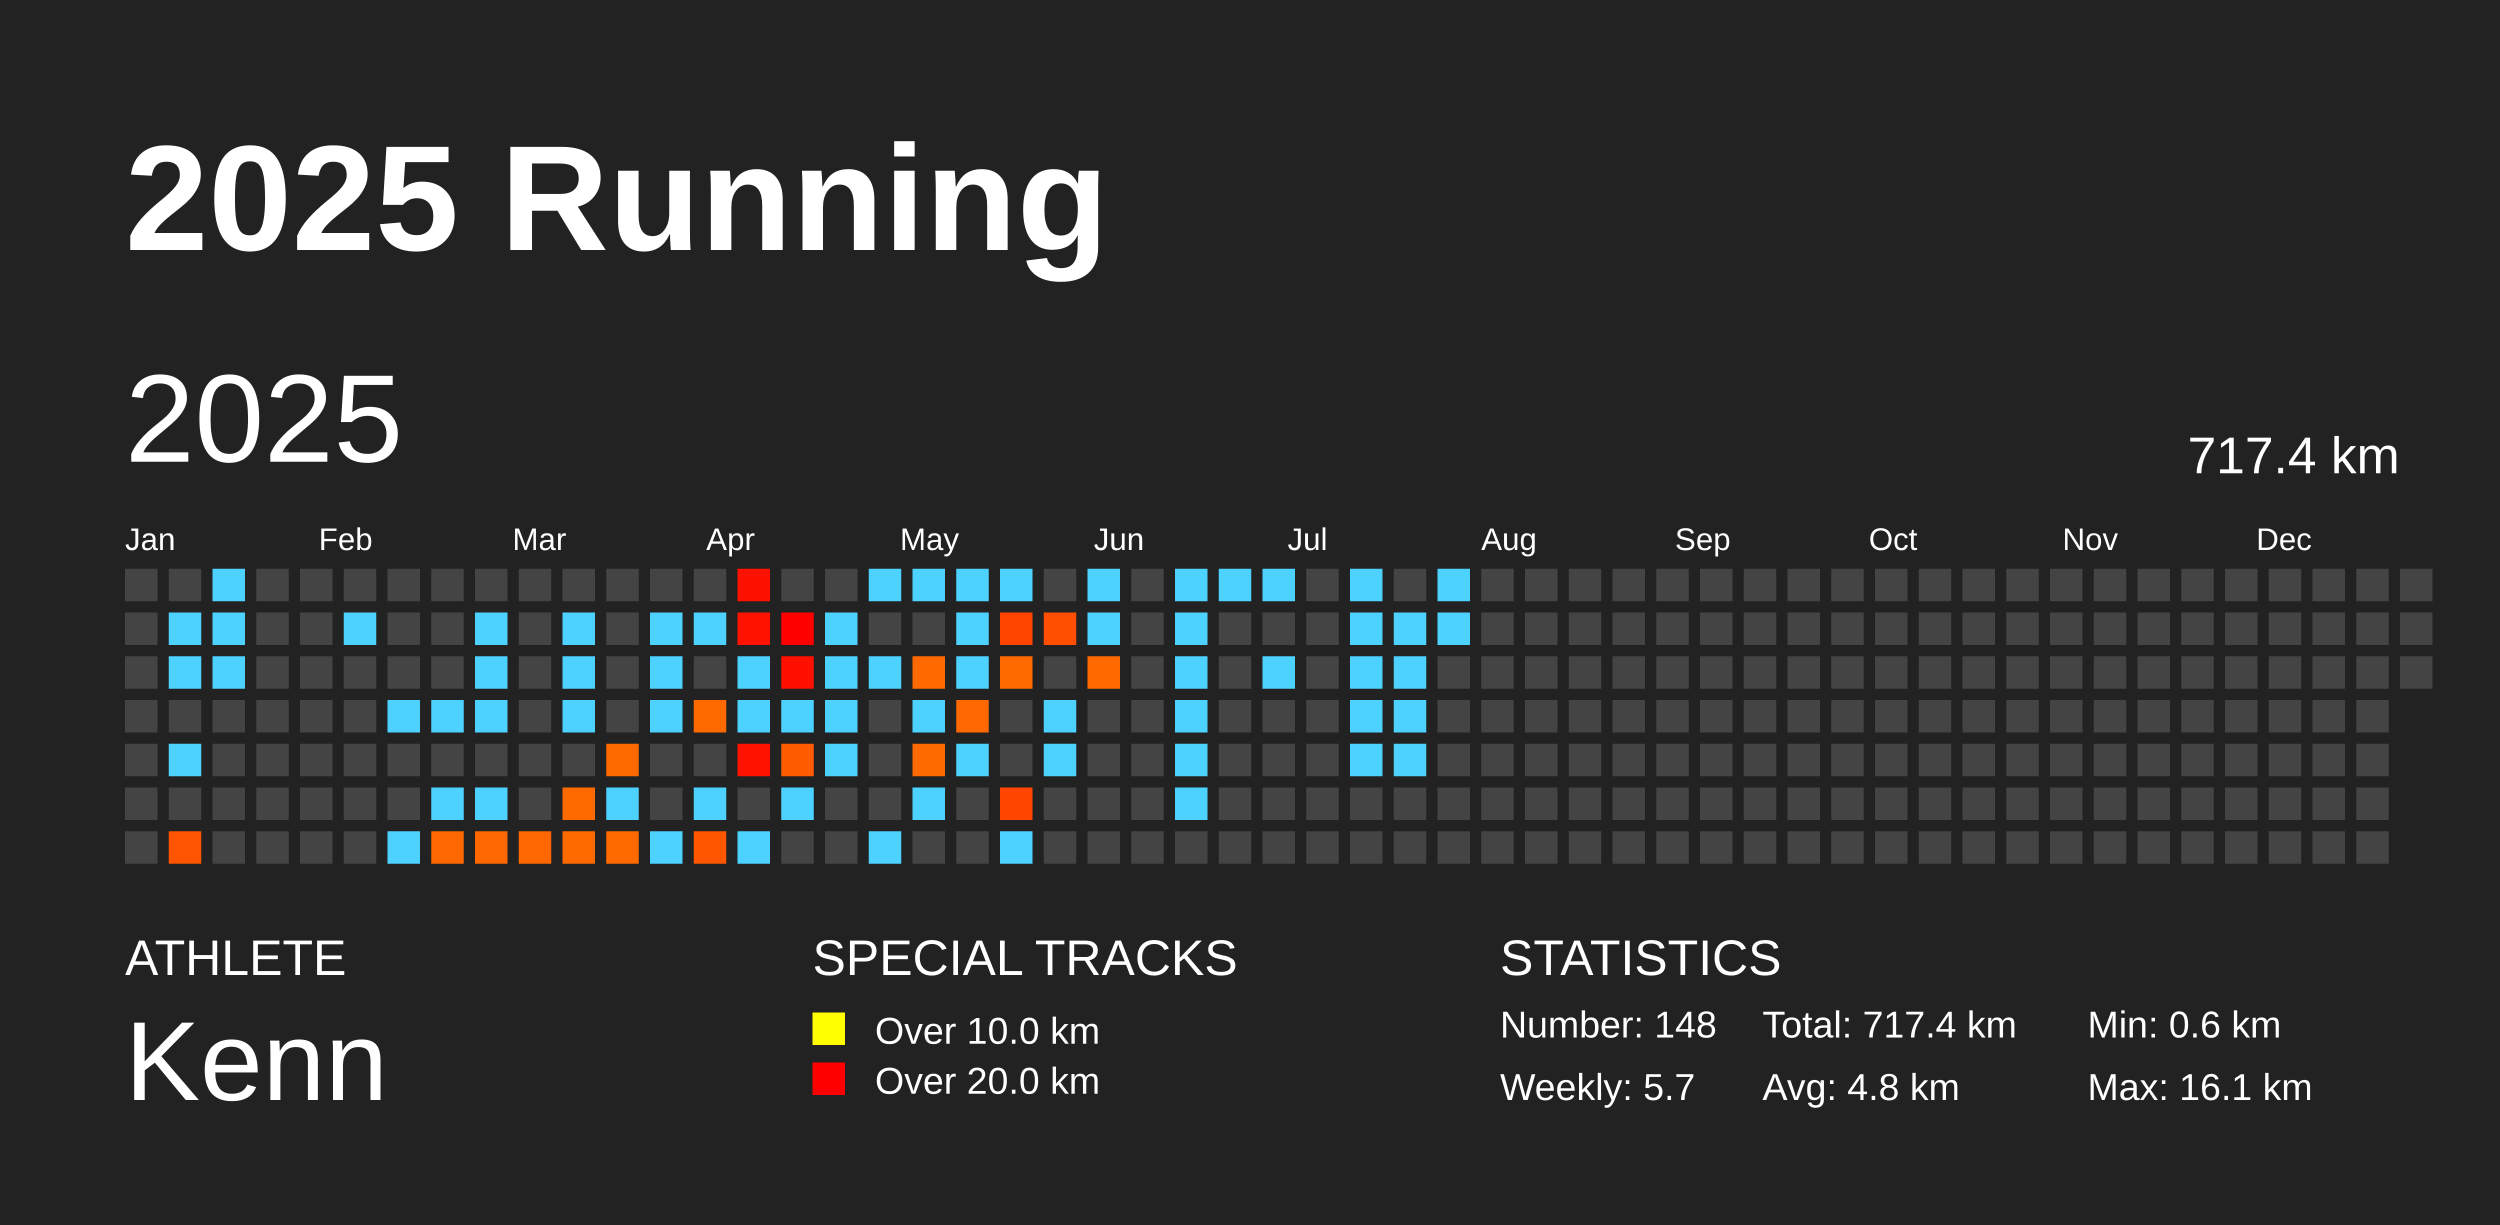
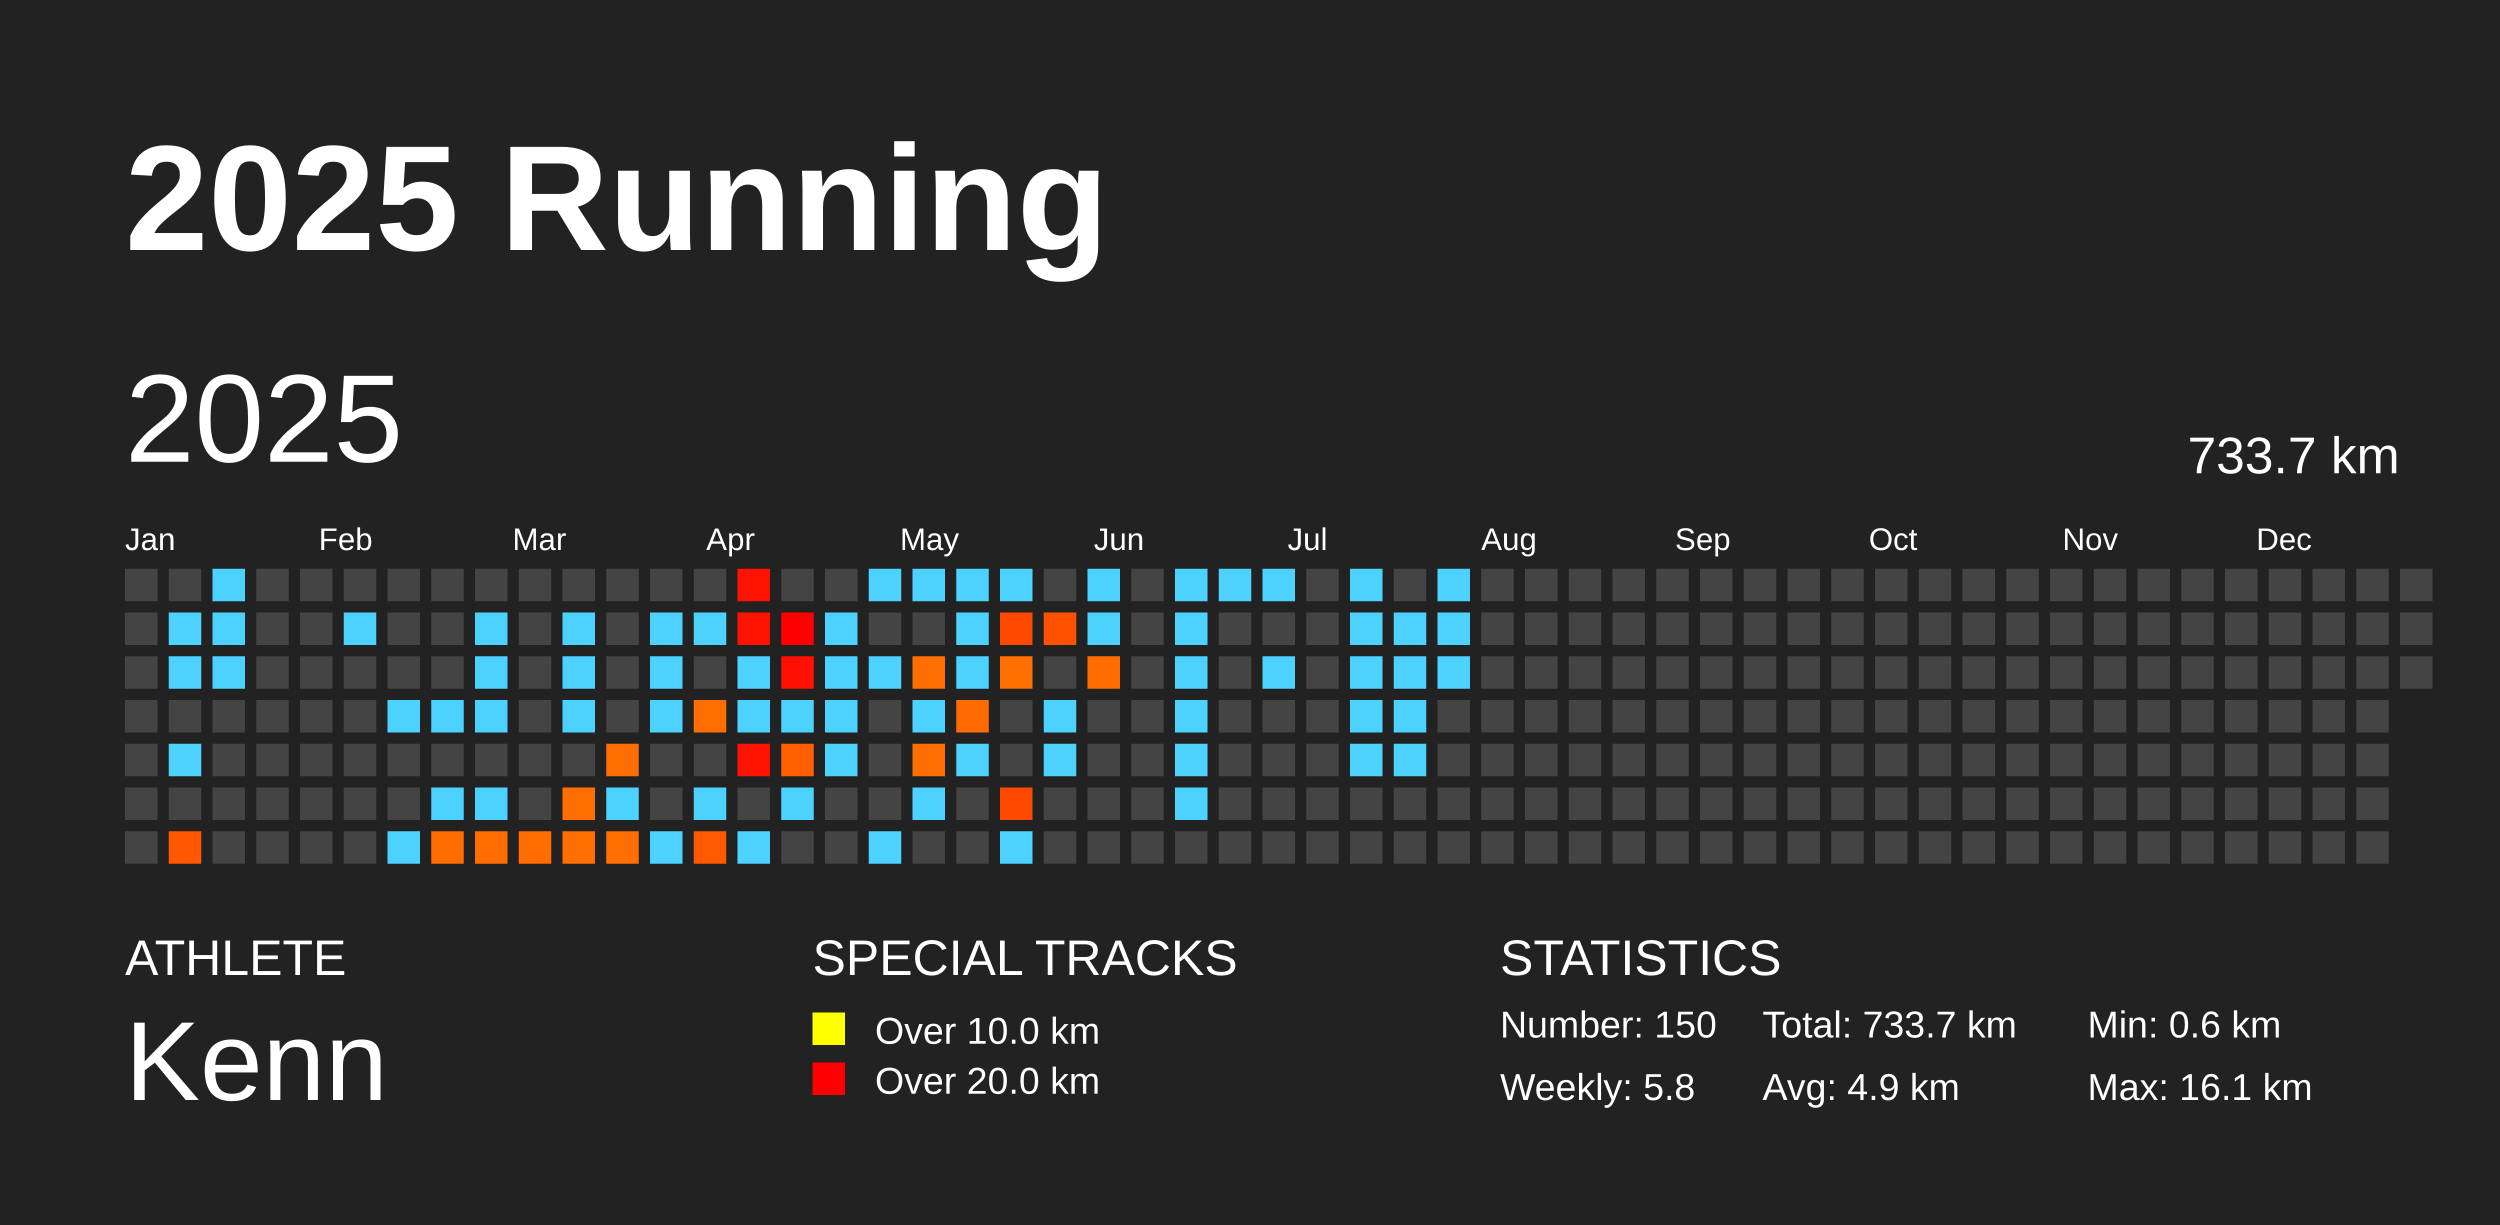
<svg xmlns="http://www.w3.org/2000/svg" baseProfile="full" height="98mm" version="1.1" viewBox="0,0,200,98" width="200mm">
  <defs />
  <rect fill="#222222" height="98" width="200" x="0" y="0" />
  <text fill="#FFFFFF" style="font-size:12px; font-family:Arial; font-weight:bold;" x="10" y="20">2025 Running</text>
  <text fill="#FFFFFF" style="font-size:4px; font-family:Arial" x="10" y="78">ATHLETE</text>
  <text fill="#FFFFFF" style="font-size:9px; font-family:Arial" x="10" y="88">Kenn</text>
  <text fill="#FFFFFF" style="font-size:4px; font-family:Arial" x="65" y="78">SPECIAL TRACKS</text>
  <rect fill="yellow" height="2.6" width="2.6" x="65" y="81" />
  <text fill="#FFFFFF" style="font-size:3px; font-family:Arial" x="70" y="83.5">Over 10.0 km</text>
  <rect fill="red" height="2.6" width="2.6" x="65" y="85" />
  <text fill="#FFFFFF" style="font-size:3px; font-family:Arial" x="70" y="87.5">Over 20.0 km</text>
  <text fill="#FFFFFF" style="font-size:4px; font-family:Arial" x="120" y="78">STATISTICS</text>
-   <text fill="#FFFFFF" style="font-size:3px; font-family:Arial" x="120" y="83">Number: 148</text>
-   <text fill="#FFFFFF" style="font-size:3px; font-family:Arial" x="120" y="88">Weekly: 5.7</text>
-   <text fill="#FFFFFF" style="font-size:3px; font-family:Arial" x="141" y="83">Total: 717.4 km</text>
-   <text fill="#FFFFFF" style="font-size:3px; font-family:Arial" x="141" y="88">Avg: 4.8 km</text>
+   <text fill="#FFFFFF" style="font-size:3px; font-family:Arial" x="120" y="83">Number: 150</text>
+   <text fill="#FFFFFF" style="font-size:3px; font-family:Arial" x="120" y="88">Weekly: 5.8</text>
+   <text fill="#FFFFFF" style="font-size:3px; font-family:Arial" x="141" y="83">Total: 733.7 km</text>
+   <text fill="#FFFFFF" style="font-size:3px; font-family:Arial" x="141" y="88">Avg: 4.9 km</text>
  <text fill="#FFFFFF" style="font-size:3px; font-family:Arial" x="167" y="83">Min: 0.6 km</text>
  <text fill="#FFFFFF" style="font-size:3px; font-family:Arial" x="167" y="88">Max: 16.1 km</text>
  <text dominant-baseline="hanging" fill="#FFFFFF" style="font-size:10.0px; font-family:Arial;" x="10" y="30">2025</text>
-   <text dominant-baseline="hanging" fill="#FFFFFF" style="font-size:4.125px; font-family:Arial;" x="175" y="35">717.4 km</text>
+   <text dominant-baseline="hanging" fill="#FFFFFF" style="font-size:4.125px; font-family:Arial;" x="175" y="35">733.7 km</text>
  <text fill="#FFFFFF" style="font-size:2.5px; font-family:Arial" x="10.0" y="44">Jan</text>
  <text fill="#FFFFFF" style="font-size:2.5px; font-family:Arial" x="25.5" y="44">Feb</text>
  <text fill="#FFFFFF" style="font-size:2.5px; font-family:Arial" x="41.0" y="44">Mar</text>
  <text fill="#FFFFFF" style="font-size:2.5px; font-family:Arial" x="56.5" y="44">Apr</text>
  <text fill="#FFFFFF" style="font-size:2.5px; font-family:Arial" x="72.0" y="44">May</text>
  <text fill="#FFFFFF" style="font-size:2.5px; font-family:Arial" x="87.5" y="44">Jun</text>
  <text fill="#FFFFFF" style="font-size:2.5px; font-family:Arial" x="103.0" y="44">Jul</text>
  <text fill="#FFFFFF" style="font-size:2.5px; font-family:Arial" x="118.5" y="44">Aug</text>
  <text fill="#FFFFFF" style="font-size:2.5px; font-family:Arial" x="134.0" y="44">Sep</text>
  <text fill="#FFFFFF" style="font-size:2.5px; font-family:Arial" x="149.5" y="44">Oct</text>
  <text fill="#FFFFFF" style="font-size:2.5px; font-family:Arial" x="165.0" y="44">Nov</text>
  <text fill="#FFFFFF" style="font-size:2.5px; font-family:Arial" x="180.5" y="44">Dec</text>
  <rect fill="#444444" height="2.6" width="2.6" x="10.0" y="45.5" />
  <rect fill="#444444" height="2.6" width="2.6" x="10.0" y="49.0" />
  <rect fill="#444444" height="2.6" width="2.6" x="10.0" y="52.5" />
  <rect fill="#444444" height="2.6" width="2.6" x="10.0" y="56.0" />
  <rect fill="#444444" height="2.6" width="2.6" x="10.0" y="59.5" />
  <rect fill="#444444" height="2.6" width="2.6" x="10.0" y="63.0" />
  <rect fill="#444444" height="2.6" width="2.6" x="10.0" y="66.5" />
  <rect fill="#444444" height="2.6" width="2.6" x="13.5" y="45.5" />
  <rect fill="#4dd2ff" height="2.6" width="2.6" x="13.5" y="49.0" />
  <rect fill="#4dd2ff" height="2.6" width="2.6" x="13.5" y="52.5" />
  <rect fill="#444444" height="2.6" width="2.6" x="13.5" y="56.0" />
  <rect fill="#4dd2ff" height="2.6" width="2.6" x="13.5" y="59.5" />
  <rect fill="#444444" height="2.6" width="2.6" x="13.5" y="63.0" />
-   <rect fill="#ff5400" height="2.6" width="2.6" x="13.5" y="66.5" />
+   <rect fill="#ff5800" height="2.6" width="2.6" x="13.5" y="66.5" />
  <rect fill="#4dd2ff" height="2.6" width="2.6" x="17.0" y="45.5" />
  <rect fill="#4dd2ff" height="2.6" width="2.6" x="17.0" y="49.0" />
  <rect fill="#4dd2ff" height="2.6" width="2.6" x="17.0" y="52.5" />
  <rect fill="#444444" height="2.6" width="2.6" x="17.0" y="56.0" />
  <rect fill="#444444" height="2.6" width="2.6" x="17.0" y="59.5" />
  <rect fill="#444444" height="2.6" width="2.6" x="17.0" y="63.0" />
  <rect fill="#444444" height="2.6" width="2.6" x="17.0" y="66.5" />
  <rect fill="#444444" height="2.6" width="2.6" x="20.5" y="45.5" />
  <rect fill="#444444" height="2.6" width="2.6" x="20.5" y="49.0" />
  <rect fill="#444444" height="2.6" width="2.6" x="20.5" y="52.5" />
  <rect fill="#444444" height="2.6" width="2.6" x="20.5" y="56.0" />
  <rect fill="#444444" height="2.6" width="2.6" x="20.5" y="59.5" />
  <rect fill="#444444" height="2.6" width="2.6" x="20.5" y="63.0" />
  <rect fill="#444444" height="2.6" width="2.6" x="20.5" y="66.5" />
  <rect fill="#444444" height="2.6" width="2.6" x="24.0" y="45.5" />
  <rect fill="#444444" height="2.6" width="2.6" x="24.0" y="49.0" />
  <rect fill="#444444" height="2.6" width="2.6" x="24.0" y="52.5" />
  <rect fill="#444444" height="2.6" width="2.6" x="24.0" y="56.0" />
  <rect fill="#444444" height="2.6" width="2.6" x="24.0" y="59.5" />
  <rect fill="#444444" height="2.6" width="2.6" x="24.0" y="63.0" />
  <rect fill="#444444" height="2.6" width="2.6" x="24.0" y="66.5" />
  <rect fill="#444444" height="2.6" width="2.6" x="27.5" y="45.5" />
  <rect fill="#4dd2ff" height="2.6" width="2.6" x="27.5" y="49.0" />
  <rect fill="#444444" height="2.6" width="2.6" x="27.5" y="52.5" />
  <rect fill="#444444" height="2.6" width="2.6" x="27.5" y="56.0" />
  <rect fill="#444444" height="2.6" width="2.6" x="27.5" y="59.5" />
  <rect fill="#444444" height="2.6" width="2.6" x="27.5" y="63.0" />
  <rect fill="#444444" height="2.6" width="2.6" x="27.5" y="66.5" />
  <rect fill="#444444" height="2.6" width="2.6" x="31.0" y="45.5" />
  <rect fill="#444444" height="2.6" width="2.6" x="31.0" y="49.0" />
  <rect fill="#444444" height="2.6" width="2.6" x="31.0" y="52.5" />
  <rect fill="#4dd2ff" height="2.6" width="2.6" x="31.0" y="56.0" />
  <rect fill="#444444" height="2.6" width="2.6" x="31.0" y="59.5" />
  <rect fill="#444444" height="2.6" width="2.6" x="31.0" y="63.0" />
  <rect fill="#4dd2ff" height="2.6" width="2.6" x="31.0" y="66.5" />
  <rect fill="#444444" height="2.6" width="2.6" x="34.5" y="45.5" />
  <rect fill="#444444" height="2.6" width="2.6" x="34.5" y="49.0" />
  <rect fill="#444444" height="2.6" width="2.6" x="34.5" y="52.5" />
  <rect fill="#4dd2ff" height="2.6" width="2.6" x="34.5" y="56.0" />
  <rect fill="#444444" height="2.6" width="2.6" x="34.5" y="59.5" />
  <rect fill="#4dd2ff" height="2.6" width="2.6" x="34.5" y="63.0" />
-   <rect fill="#ff6700" height="2.6" width="2.6" x="34.5" y="66.5" />
+   <rect fill="#ff6c00" height="2.6" width="2.6" x="34.5" y="66.5" />
  <rect fill="#444444" height="2.6" width="2.6" x="38.0" y="45.5" />
  <rect fill="#4dd2ff" height="2.6" width="2.6" x="38.0" y="49.0" />
  <rect fill="#4dd2ff" height="2.6" width="2.6" x="38.0" y="52.5" />
  <rect fill="#4dd2ff" height="2.6" width="2.6" x="38.0" y="56.0" />
  <rect fill="#444444" height="2.6" width="2.6" x="38.0" y="59.5" />
  <rect fill="#4dd2ff" height="2.6" width="2.6" x="38.0" y="63.0" />
-   <rect fill="#ff6800" height="2.6" width="2.6" x="38.0" y="66.5" />
+   <rect fill="#ff6d00" height="2.6" width="2.6" x="38.0" y="66.5" />
  <rect fill="#444444" height="2.6" width="2.6" x="41.5" y="45.5" />
  <rect fill="#444444" height="2.6" width="2.6" x="41.5" y="49.0" />
  <rect fill="#444444" height="2.6" width="2.6" x="41.5" y="52.5" />
  <rect fill="#444444" height="2.6" width="2.6" x="41.5" y="56.0" />
  <rect fill="#444444" height="2.6" width="2.6" x="41.5" y="59.5" />
  <rect fill="#444444" height="2.6" width="2.6" x="41.5" y="63.0" />
-   <rect fill="#ff6800" height="2.6" width="2.6" x="41.5" y="66.5" />
+   <rect fill="#ff6c00" height="2.6" width="2.6" x="41.5" y="66.5" />
  <rect fill="#444444" height="2.6" width="2.6" x="45.0" y="45.5" />
  <rect fill="#4dd2ff" height="2.6" width="2.6" x="45.0" y="49.0" />
  <rect fill="#4dd2ff" height="2.6" width="2.6" x="45.0" y="52.5" />
  <rect fill="#4dd2ff" height="2.6" width="2.6" x="45.0" y="56.0" />
  <rect fill="#444444" height="2.6" width="2.6" x="45.0" y="59.5" />
-   <rect fill="#ff6a00" height="2.6" width="2.6" x="45.0" y="63.0" />
-   <rect fill="#ff6a00" height="2.6" width="2.6" x="45.0" y="66.5" />
+   <rect fill="#ff6e00" height="2.6" width="2.6" x="45.0" y="63.0" />
+   <rect fill="#ff6e00" height="2.6" width="2.6" x="45.0" y="66.5" />
  <rect fill="#444444" height="2.6" width="2.6" x="48.5" y="45.5" />
  <rect fill="#444444" height="2.6" width="2.6" x="48.5" y="49.0" />
  <rect fill="#444444" height="2.6" width="2.6" x="48.5" y="52.5" />
  <rect fill="#444444" height="2.6" width="2.6" x="48.5" y="56.0" />
-   <rect fill="#ff6a00" height="2.6" width="2.6" x="48.5" y="59.5" />
+   <rect fill="#ff6e00" height="2.6" width="2.6" x="48.5" y="59.5" />
  <rect fill="#4dd2ff" height="2.6" width="2.6" x="48.5" y="63.0" />
-   <rect fill="#ff6a00" height="2.6" width="2.6" x="48.5" y="66.5" />
+   <rect fill="#ff6e00" height="2.6" width="2.6" x="48.5" y="66.5" />
  <rect fill="#444444" height="2.6" width="2.6" x="52.0" y="45.5" />
  <rect fill="#4dd2ff" height="2.6" width="2.6" x="52.0" y="49.0" />
  <rect fill="#4dd2ff" height="2.6" width="2.6" x="52.0" y="52.5" />
  <rect fill="#4dd2ff" height="2.6" width="2.6" x="52.0" y="56.0" />
  <rect fill="#444444" height="2.6" width="2.6" x="52.0" y="59.5" />
  <rect fill="#444444" height="2.6" width="2.6" x="52.0" y="63.0" />
  <rect fill="#4dd2ff" height="2.6" width="2.6" x="52.0" y="66.5" />
  <rect fill="#444444" height="2.6" width="2.6" x="55.5" y="45.5" />
  <rect fill="#4dd2ff" height="2.6" width="2.6" x="55.5" y="49.0" />
  <rect fill="#444444" height="2.6" width="2.6" x="55.5" y="52.5" />
-   <rect fill="#ff6a00" height="2.6" width="2.6" x="55.5" y="56.0" />
+   <rect fill="#ff6e00" height="2.6" width="2.6" x="55.5" y="56.0" />
  <rect fill="#444444" height="2.6" width="2.6" x="55.5" y="59.5" />
  <rect fill="#4dd2ff" height="2.6" width="2.6" x="55.5" y="63.0" />
-   <rect fill="#ff5700" height="2.6" width="2.6" x="55.5" y="66.5" />
-   <rect fill="#ff1100" height="2.6" width="2.6" x="59.0" y="45.5" />
-   <rect fill="#ff1200" height="2.6" width="2.6" x="59.0" y="49.0" />
+   <rect fill="#ff5a00" height="2.6" width="2.6" x="55.5" y="66.5" />
+   <rect fill="#ff1200" height="2.6" width="2.6" x="59.0" y="45.5" />
+   <rect fill="#ff1300" height="2.6" width="2.6" x="59.0" y="49.0" />
  <rect fill="#4dd2ff" height="2.6" width="2.6" x="59.0" y="52.5" />
  <rect fill="#4dd2ff" height="2.6" width="2.6" x="59.0" y="56.0" />
-   <rect fill="#ff1200" height="2.6" width="2.6" x="59.0" y="59.5" />
+   <rect fill="#ff1300" height="2.6" width="2.6" x="59.0" y="59.5" />
  <rect fill="#444444" height="2.6" width="2.6" x="59.0" y="63.0" />
  <rect fill="#4dd2ff" height="2.6" width="2.6" x="59.0" y="66.5" />
  <rect fill="#444444" height="2.6" width="2.6" x="62.5" y="45.5" />
  <rect fill="#ff0000" height="2.6" width="2.6" x="62.5" y="49.0" />
  <rect fill="#ff1000" height="2.6" width="2.6" x="62.5" y="52.5" />
  <rect fill="#4dd2ff" height="2.6" width="2.6" x="62.5" y="56.0" />
-   <rect fill="#ff5b00" height="2.6" width="2.6" x="62.5" y="59.5" />
+   <rect fill="#ff5f00" height="2.6" width="2.6" x="62.5" y="59.5" />
  <rect fill="#4dd2ff" height="2.6" width="2.6" x="62.5" y="63.0" />
  <rect fill="#444444" height="2.6" width="2.6" x="62.5" y="66.5" />
  <rect fill="#444444" height="2.6" width="2.6" x="66.0" y="45.5" />
  <rect fill="#4dd2ff" height="2.6" width="2.6" x="66.0" y="49.0" />
  <rect fill="#4dd2ff" height="2.6" width="2.6" x="66.0" y="52.5" />
  <rect fill="#4dd2ff" height="2.6" width="2.6" x="66.0" y="56.0" />
  <rect fill="#4dd2ff" height="2.6" width="2.6" x="66.0" y="59.5" />
  <rect fill="#444444" height="2.6" width="2.6" x="66.0" y="63.0" />
  <rect fill="#444444" height="2.6" width="2.6" x="66.0" y="66.5" />
  <rect fill="#4dd2ff" height="2.6" width="2.6" x="69.5" y="45.5" />
  <rect fill="#444444" height="2.6" width="2.6" x="69.5" y="49.0" />
  <rect fill="#4dd2ff" height="2.6" width="2.6" x="69.5" y="52.5" />
  <rect fill="#444444" height="2.6" width="2.6" x="69.5" y="56.0" />
  <rect fill="#444444" height="2.6" width="2.6" x="69.5" y="59.5" />
  <rect fill="#444444" height="2.6" width="2.6" x="69.5" y="63.0" />
  <rect fill="#4dd2ff" height="2.6" width="2.6" x="69.5" y="66.5" />
  <rect fill="#4dd2ff" height="2.6" width="2.6" x="73.0" y="45.5" />
  <rect fill="#444444" height="2.6" width="2.6" x="73.0" y="49.0" />
-   <rect fill="#ff6900" height="2.6" width="2.6" x="73.0" y="52.5" />
+   <rect fill="#ff6e00" height="2.6" width="2.6" x="73.0" y="52.5" />
  <rect fill="#4dd2ff" height="2.6" width="2.6" x="73.0" y="56.0" />
-   <rect fill="#ff6a00" height="2.6" width="2.6" x="73.0" y="59.5" />
+   <rect fill="#ff6e00" height="2.6" width="2.6" x="73.0" y="59.5" />
  <rect fill="#4dd2ff" height="2.6" width="2.6" x="73.0" y="63.0" />
  <rect fill="#444444" height="2.6" width="2.6" x="73.0" y="66.5" />
  <rect fill="#4dd2ff" height="2.6" width="2.6" x="76.5" y="45.5" />
  <rect fill="#4dd2ff" height="2.6" width="2.6" x="76.5" y="49.0" />
  <rect fill="#4dd2ff" height="2.6" width="2.6" x="76.5" y="52.5" />
-   <rect fill="#ff6700" height="2.6" width="2.6" x="76.5" y="56.0" />
+   <rect fill="#ff6b00" height="2.6" width="2.6" x="76.5" y="56.0" />
  <rect fill="#4dd2ff" height="2.6" width="2.6" x="76.5" y="59.5" />
  <rect fill="#444444" height="2.6" width="2.6" x="76.5" y="63.0" />
  <rect fill="#444444" height="2.6" width="2.6" x="76.5" y="66.5" />
  <rect fill="#4dd2ff" height="2.6" width="2.6" x="80.0" y="45.5" />
-   <rect fill="#ff4500" height="2.6" width="2.6" x="80.0" y="49.0" />
-   <rect fill="#ff6a00" height="2.6" width="2.6" x="80.0" y="52.5" />
+   <rect fill="#ff4800" height="2.6" width="2.6" x="80.0" y="49.0" />
+   <rect fill="#ff6e00" height="2.6" width="2.6" x="80.0" y="52.5" />
  <rect fill="#444444" height="2.6" width="2.6" x="80.0" y="56.0" />
  <rect fill="#444444" height="2.6" width="2.6" x="80.0" y="59.5" />
-   <rect fill="#ff4500" height="2.6" width="2.6" x="80.0" y="63.0" />
+   <rect fill="#ff4800" height="2.6" width="2.6" x="80.0" y="63.0" />
  <rect fill="#4dd2ff" height="2.6" width="2.6" x="80.0" y="66.5" />
  <rect fill="#444444" height="2.6" width="2.6" x="83.5" y="45.5" />
-   <rect fill="#ff4e00" height="2.6" width="2.6" x="83.5" y="49.0" />
+   <rect fill="#ff5100" height="2.6" width="2.6" x="83.5" y="49.0" />
  <rect fill="#444444" height="2.6" width="2.6" x="83.5" y="52.5" />
  <rect fill="#4dd2ff" height="2.6" width="2.6" x="83.5" y="56.0" />
  <rect fill="#4dd2ff" height="2.6" width="2.6" x="83.5" y="59.5" />
  <rect fill="#444444" height="2.6" width="2.6" x="83.5" y="63.0" />
  <rect fill="#444444" height="2.6" width="2.6" x="83.5" y="66.5" />
  <rect fill="#4dd2ff" height="2.6" width="2.6" x="87.0" y="45.5" />
  <rect fill="#4dd2ff" height="2.6" width="2.6" x="87.0" y="49.0" />
-   <rect fill="#ff6900" height="2.6" width="2.6" x="87.0" y="52.5" />
+   <rect fill="#ff6d00" height="2.6" width="2.6" x="87.0" y="52.5" />
  <rect fill="#444444" height="2.6" width="2.6" x="87.0" y="56.0" />
  <rect fill="#444444" height="2.6" width="2.6" x="87.0" y="59.5" />
  <rect fill="#444444" height="2.6" width="2.6" x="87.0" y="63.0" />
  <rect fill="#444444" height="2.6" width="2.6" x="87.0" y="66.5" />
  <rect fill="#444444" height="2.6" width="2.6" x="90.5" y="45.5" />
  <rect fill="#444444" height="2.6" width="2.6" x="90.5" y="49.0" />
  <rect fill="#444444" height="2.6" width="2.6" x="90.5" y="52.5" />
  <rect fill="#444444" height="2.6" width="2.6" x="90.5" y="56.0" />
  <rect fill="#444444" height="2.6" width="2.6" x="90.5" y="59.5" />
  <rect fill="#444444" height="2.6" width="2.6" x="90.5" y="63.0" />
  <rect fill="#444444" height="2.6" width="2.6" x="90.5" y="66.5" />
  <rect fill="#4dd2ff" height="2.6" width="2.6" x="94.0" y="45.5" />
  <rect fill="#4dd2ff" height="2.6" width="2.6" x="94.0" y="49.0" />
  <rect fill="#4dd2ff" height="2.6" width="2.6" x="94.0" y="52.5" />
  <rect fill="#4dd2ff" height="2.6" width="2.6" x="94.0" y="56.0" />
  <rect fill="#4dd2ff" height="2.6" width="2.6" x="94.0" y="59.5" />
  <rect fill="#4dd2ff" height="2.6" width="2.6" x="94.0" y="63.0" />
  <rect fill="#444444" height="2.6" width="2.6" x="94.0" y="66.5" />
  <rect fill="#4dd2ff" height="2.6" width="2.6" x="97.5" y="45.5" />
  <rect fill="#444444" height="2.6" width="2.6" x="97.5" y="49.0" />
  <rect fill="#444444" height="2.6" width="2.6" x="97.5" y="52.5" />
  <rect fill="#444444" height="2.6" width="2.6" x="97.5" y="56.0" />
  <rect fill="#444444" height="2.6" width="2.6" x="97.5" y="59.5" />
  <rect fill="#444444" height="2.6" width="2.6" x="97.5" y="63.0" />
  <rect fill="#444444" height="2.6" width="2.6" x="97.5" y="66.5" />
  <rect fill="#4dd2ff" height="2.6" width="2.6" x="101.0" y="45.5" />
  <rect fill="#444444" height="2.6" width="2.6" x="101.0" y="49.0" />
  <rect fill="#4dd2ff" height="2.6" width="2.6" x="101.0" y="52.5" />
  <rect fill="#444444" height="2.6" width="2.6" x="101.0" y="56.0" />
  <rect fill="#444444" height="2.6" width="2.6" x="101.0" y="59.5" />
  <rect fill="#444444" height="2.6" width="2.6" x="101.0" y="63.0" />
  <rect fill="#444444" height="2.6" width="2.6" x="101.0" y="66.5" />
  <rect fill="#444444" height="2.6" width="2.6" x="104.5" y="45.5" />
  <rect fill="#444444" height="2.6" width="2.6" x="104.5" y="49.0" />
  <rect fill="#444444" height="2.6" width="2.6" x="104.5" y="52.5" />
  <rect fill="#444444" height="2.6" width="2.6" x="104.5" y="56.0" />
  <rect fill="#444444" height="2.6" width="2.6" x="104.5" y="59.5" />
  <rect fill="#444444" height="2.6" width="2.6" x="104.5" y="63.0" />
  <rect fill="#444444" height="2.6" width="2.6" x="104.5" y="66.5" />
  <rect fill="#4dd2ff" height="2.6" width="2.6" x="108.0" y="45.5" />
  <rect fill="#4dd2ff" height="2.6" width="2.6" x="108.0" y="49.0" />
  <rect fill="#4dd2ff" height="2.6" width="2.6" x="108.0" y="52.5" />
  <rect fill="#4dd2ff" height="2.6" width="2.6" x="108.0" y="56.0" />
  <rect fill="#4dd2ff" height="2.6" width="2.6" x="108.0" y="59.5" />
  <rect fill="#444444" height="2.6" width="2.6" x="108.0" y="63.0" />
  <rect fill="#444444" height="2.6" width="2.6" x="108.0" y="66.5" />
  <rect fill="#444444" height="2.6" width="2.6" x="111.5" y="45.5" />
  <rect fill="#4dd2ff" height="2.6" width="2.6" x="111.5" y="49.0" />
  <rect fill="#4dd2ff" height="2.6" width="2.6" x="111.5" y="52.5" />
  <rect fill="#4dd2ff" height="2.6" width="2.6" x="111.5" y="56.0" />
  <rect fill="#4dd2ff" height="2.6" width="2.6" x="111.5" y="59.5" />
  <rect fill="#444444" height="2.6" width="2.6" x="111.5" y="63.0" />
  <rect fill="#444444" height="2.6" width="2.6" x="111.5" y="66.5" />
  <rect fill="#4dd2ff" height="2.6" width="2.6" x="115.0" y="45.5" />
  <rect fill="#4dd2ff" height="2.6" width="2.6" x="115.0" y="49.0" />
-   <rect fill="#444444" height="2.6" width="2.6" x="115.0" y="52.5" />
+   <rect fill="#4dd2ff" height="2.6" width="2.6" x="115.0" y="52.5" />
  <rect fill="#444444" height="2.6" width="2.6" x="115.0" y="56.0" />
  <rect fill="#444444" height="2.6" width="2.6" x="115.0" y="59.5" />
  <rect fill="#444444" height="2.6" width="2.6" x="115.0" y="63.0" />
  <rect fill="#444444" height="2.6" width="2.6" x="115.0" y="66.5" />
  <rect fill="#444444" height="2.6" width="2.6" x="118.5" y="45.5" />
  <rect fill="#444444" height="2.6" width="2.6" x="118.5" y="49.0" />
  <rect fill="#444444" height="2.6" width="2.6" x="118.5" y="52.5" />
  <rect fill="#444444" height="2.6" width="2.6" x="118.5" y="56.0" />
  <rect fill="#444444" height="2.6" width="2.6" x="118.5" y="59.5" />
  <rect fill="#444444" height="2.6" width="2.6" x="118.5" y="63.0" />
  <rect fill="#444444" height="2.6" width="2.6" x="118.5" y="66.5" />
  <rect fill="#444444" height="2.6" width="2.6" x="122.0" y="45.5" />
  <rect fill="#444444" height="2.6" width="2.6" x="122.0" y="49.0" />
  <rect fill="#444444" height="2.6" width="2.6" x="122.0" y="52.5" />
  <rect fill="#444444" height="2.6" width="2.6" x="122.0" y="56.0" />
  <rect fill="#444444" height="2.6" width="2.6" x="122.0" y="59.5" />
  <rect fill="#444444" height="2.6" width="2.6" x="122.0" y="63.0" />
  <rect fill="#444444" height="2.6" width="2.6" x="122.0" y="66.5" />
  <rect fill="#444444" height="2.6" width="2.6" x="125.5" y="45.5" />
  <rect fill="#444444" height="2.6" width="2.6" x="125.5" y="49.0" />
  <rect fill="#444444" height="2.6" width="2.6" x="125.5" y="52.5" />
  <rect fill="#444444" height="2.6" width="2.6" x="125.5" y="56.0" />
  <rect fill="#444444" height="2.6" width="2.6" x="125.5" y="59.5" />
  <rect fill="#444444" height="2.6" width="2.6" x="125.5" y="63.0" />
  <rect fill="#444444" height="2.6" width="2.6" x="125.5" y="66.5" />
  <rect fill="#444444" height="2.6" width="2.6" x="129.0" y="45.5" />
  <rect fill="#444444" height="2.6" width="2.6" x="129.0" y="49.0" />
  <rect fill="#444444" height="2.6" width="2.6" x="129.0" y="52.5" />
  <rect fill="#444444" height="2.6" width="2.6" x="129.0" y="56.0" />
  <rect fill="#444444" height="2.6" width="2.6" x="129.0" y="59.5" />
  <rect fill="#444444" height="2.6" width="2.6" x="129.0" y="63.0" />
  <rect fill="#444444" height="2.6" width="2.6" x="129.0" y="66.5" />
  <rect fill="#444444" height="2.6" width="2.6" x="132.5" y="45.5" />
  <rect fill="#444444" height="2.6" width="2.6" x="132.5" y="49.0" />
  <rect fill="#444444" height="2.6" width="2.6" x="132.5" y="52.5" />
  <rect fill="#444444" height="2.6" width="2.6" x="132.5" y="56.0" />
  <rect fill="#444444" height="2.6" width="2.6" x="132.5" y="59.5" />
  <rect fill="#444444" height="2.6" width="2.6" x="132.5" y="63.0" />
  <rect fill="#444444" height="2.6" width="2.6" x="132.5" y="66.5" />
  <rect fill="#444444" height="2.6" width="2.6" x="136.0" y="45.5" />
  <rect fill="#444444" height="2.6" width="2.6" x="136.0" y="49.0" />
  <rect fill="#444444" height="2.6" width="2.6" x="136.0" y="52.5" />
  <rect fill="#444444" height="2.6" width="2.6" x="136.0" y="56.0" />
  <rect fill="#444444" height="2.6" width="2.6" x="136.0" y="59.5" />
  <rect fill="#444444" height="2.6" width="2.6" x="136.0" y="63.0" />
  <rect fill="#444444" height="2.6" width="2.6" x="136.0" y="66.5" />
  <rect fill="#444444" height="2.6" width="2.6" x="139.5" y="45.5" />
  <rect fill="#444444" height="2.6" width="2.6" x="139.5" y="49.0" />
  <rect fill="#444444" height="2.6" width="2.6" x="139.5" y="52.5" />
  <rect fill="#444444" height="2.6" width="2.6" x="139.5" y="56.0" />
  <rect fill="#444444" height="2.6" width="2.6" x="139.5" y="59.5" />
  <rect fill="#444444" height="2.6" width="2.6" x="139.5" y="63.0" />
  <rect fill="#444444" height="2.6" width="2.6" x="139.5" y="66.5" />
  <rect fill="#444444" height="2.6" width="2.6" x="143.0" y="45.5" />
  <rect fill="#444444" height="2.6" width="2.6" x="143.0" y="49.0" />
  <rect fill="#444444" height="2.6" width="2.6" x="143.0" y="52.5" />
  <rect fill="#444444" height="2.6" width="2.6" x="143.0" y="56.0" />
  <rect fill="#444444" height="2.6" width="2.6" x="143.0" y="59.5" />
  <rect fill="#444444" height="2.6" width="2.6" x="143.0" y="63.0" />
  <rect fill="#444444" height="2.6" width="2.6" x="143.0" y="66.5" />
  <rect fill="#444444" height="2.6" width="2.6" x="146.5" y="45.5" />
  <rect fill="#444444" height="2.6" width="2.6" x="146.5" y="49.0" />
  <rect fill="#444444" height="2.6" width="2.6" x="146.5" y="52.5" />
  <rect fill="#444444" height="2.6" width="2.6" x="146.5" y="56.0" />
  <rect fill="#444444" height="2.6" width="2.6" x="146.5" y="59.5" />
  <rect fill="#444444" height="2.6" width="2.6" x="146.5" y="63.0" />
  <rect fill="#444444" height="2.6" width="2.6" x="146.5" y="66.5" />
  <rect fill="#444444" height="2.6" width="2.6" x="150.0" y="45.5" />
  <rect fill="#444444" height="2.6" width="2.6" x="150.0" y="49.0" />
  <rect fill="#444444" height="2.6" width="2.6" x="150.0" y="52.5" />
  <rect fill="#444444" height="2.6" width="2.6" x="150.0" y="56.0" />
  <rect fill="#444444" height="2.6" width="2.6" x="150.0" y="59.5" />
  <rect fill="#444444" height="2.6" width="2.6" x="150.0" y="63.0" />
  <rect fill="#444444" height="2.6" width="2.6" x="150.0" y="66.5" />
  <rect fill="#444444" height="2.6" width="2.6" x="153.5" y="45.5" />
  <rect fill="#444444" height="2.6" width="2.6" x="153.5" y="49.0" />
  <rect fill="#444444" height="2.6" width="2.6" x="153.5" y="52.5" />
  <rect fill="#444444" height="2.6" width="2.6" x="153.5" y="56.0" />
  <rect fill="#444444" height="2.6" width="2.6" x="153.5" y="59.5" />
  <rect fill="#444444" height="2.6" width="2.6" x="153.5" y="63.0" />
  <rect fill="#444444" height="2.6" width="2.6" x="153.5" y="66.5" />
  <rect fill="#444444" height="2.6" width="2.6" x="157.0" y="45.5" />
  <rect fill="#444444" height="2.6" width="2.6" x="157.0" y="49.0" />
  <rect fill="#444444" height="2.6" width="2.6" x="157.0" y="52.5" />
  <rect fill="#444444" height="2.6" width="2.6" x="157.0" y="56.0" />
  <rect fill="#444444" height="2.6" width="2.6" x="157.0" y="59.5" />
  <rect fill="#444444" height="2.6" width="2.6" x="157.0" y="63.0" />
  <rect fill="#444444" height="2.6" width="2.6" x="157.0" y="66.5" />
  <rect fill="#444444" height="2.6" width="2.6" x="160.5" y="45.5" />
  <rect fill="#444444" height="2.6" width="2.6" x="160.5" y="49.0" />
  <rect fill="#444444" height="2.6" width="2.6" x="160.5" y="52.5" />
  <rect fill="#444444" height="2.6" width="2.6" x="160.5" y="56.0" />
  <rect fill="#444444" height="2.6" width="2.6" x="160.5" y="59.5" />
  <rect fill="#444444" height="2.6" width="2.6" x="160.5" y="63.0" />
  <rect fill="#444444" height="2.6" width="2.6" x="160.5" y="66.5" />
  <rect fill="#444444" height="2.6" width="2.6" x="164.0" y="45.5" />
  <rect fill="#444444" height="2.6" width="2.6" x="164.0" y="49.0" />
  <rect fill="#444444" height="2.6" width="2.6" x="164.0" y="52.5" />
  <rect fill="#444444" height="2.6" width="2.6" x="164.0" y="56.0" />
  <rect fill="#444444" height="2.6" width="2.6" x="164.0" y="59.5" />
  <rect fill="#444444" height="2.6" width="2.6" x="164.0" y="63.0" />
  <rect fill="#444444" height="2.6" width="2.6" x="164.0" y="66.5" />
  <rect fill="#444444" height="2.6" width="2.6" x="167.5" y="45.5" />
  <rect fill="#444444" height="2.6" width="2.6" x="167.5" y="49.0" />
  <rect fill="#444444" height="2.6" width="2.6" x="167.5" y="52.5" />
  <rect fill="#444444" height="2.6" width="2.6" x="167.5" y="56.0" />
  <rect fill="#444444" height="2.6" width="2.6" x="167.5" y="59.5" />
  <rect fill="#444444" height="2.6" width="2.6" x="167.5" y="63.0" />
  <rect fill="#444444" height="2.6" width="2.6" x="167.5" y="66.5" />
  <rect fill="#444444" height="2.6" width="2.6" x="171.0" y="45.5" />
  <rect fill="#444444" height="2.6" width="2.6" x="171.0" y="49.0" />
  <rect fill="#444444" height="2.6" width="2.6" x="171.0" y="52.5" />
  <rect fill="#444444" height="2.6" width="2.6" x="171.0" y="56.0" />
  <rect fill="#444444" height="2.6" width="2.6" x="171.0" y="59.5" />
  <rect fill="#444444" height="2.6" width="2.6" x="171.0" y="63.0" />
  <rect fill="#444444" height="2.6" width="2.6" x="171.0" y="66.5" />
  <rect fill="#444444" height="2.6" width="2.6" x="174.5" y="45.5" />
  <rect fill="#444444" height="2.6" width="2.6" x="174.5" y="49.0" />
  <rect fill="#444444" height="2.6" width="2.6" x="174.5" y="52.5" />
  <rect fill="#444444" height="2.6" width="2.6" x="174.5" y="56.0" />
  <rect fill="#444444" height="2.6" width="2.6" x="174.5" y="59.5" />
  <rect fill="#444444" height="2.6" width="2.6" x="174.5" y="63.0" />
  <rect fill="#444444" height="2.6" width="2.6" x="174.5" y="66.5" />
  <rect fill="#444444" height="2.6" width="2.6" x="178.0" y="45.5" />
  <rect fill="#444444" height="2.6" width="2.6" x="178.0" y="49.0" />
  <rect fill="#444444" height="2.6" width="2.6" x="178.0" y="52.5" />
  <rect fill="#444444" height="2.6" width="2.6" x="178.0" y="56.0" />
  <rect fill="#444444" height="2.6" width="2.6" x="178.0" y="59.5" />
  <rect fill="#444444" height="2.6" width="2.6" x="178.0" y="63.0" />
  <rect fill="#444444" height="2.6" width="2.6" x="178.0" y="66.5" />
  <rect fill="#444444" height="2.6" width="2.6" x="181.5" y="45.5" />
  <rect fill="#444444" height="2.6" width="2.6" x="181.5" y="49.0" />
  <rect fill="#444444" height="2.6" width="2.6" x="181.5" y="52.5" />
  <rect fill="#444444" height="2.6" width="2.6" x="181.5" y="56.0" />
  <rect fill="#444444" height="2.6" width="2.6" x="181.5" y="59.5" />
  <rect fill="#444444" height="2.6" width="2.6" x="181.5" y="63.0" />
  <rect fill="#444444" height="2.6" width="2.6" x="181.5" y="66.5" />
  <rect fill="#444444" height="2.6" width="2.6" x="185.0" y="45.5" />
  <rect fill="#444444" height="2.6" width="2.6" x="185.0" y="49.0" />
  <rect fill="#444444" height="2.6" width="2.6" x="185.0" y="52.5" />
  <rect fill="#444444" height="2.6" width="2.6" x="185.0" y="56.0" />
  <rect fill="#444444" height="2.6" width="2.6" x="185.0" y="59.5" />
  <rect fill="#444444" height="2.6" width="2.6" x="185.0" y="63.0" />
  <rect fill="#444444" height="2.6" width="2.6" x="185.0" y="66.5" />
  <rect fill="#444444" height="2.6" width="2.6" x="188.5" y="45.5" />
  <rect fill="#444444" height="2.6" width="2.6" x="188.5" y="49.0" />
  <rect fill="#444444" height="2.6" width="2.6" x="188.5" y="52.5" />
  <rect fill="#444444" height="2.6" width="2.6" x="188.5" y="56.0" />
  <rect fill="#444444" height="2.6" width="2.6" x="188.5" y="59.5" />
  <rect fill="#444444" height="2.6" width="2.6" x="188.5" y="63.0" />
  <rect fill="#444444" height="2.6" width="2.6" x="188.5" y="66.5" />
  <rect fill="#444444" height="2.6" width="2.6" x="192.0" y="45.5" />
  <rect fill="#444444" height="2.6" width="2.6" x="192.0" y="49.0" />
  <rect fill="#444444" height="2.6" width="2.6" x="192.0" y="52.5" />
</svg>
